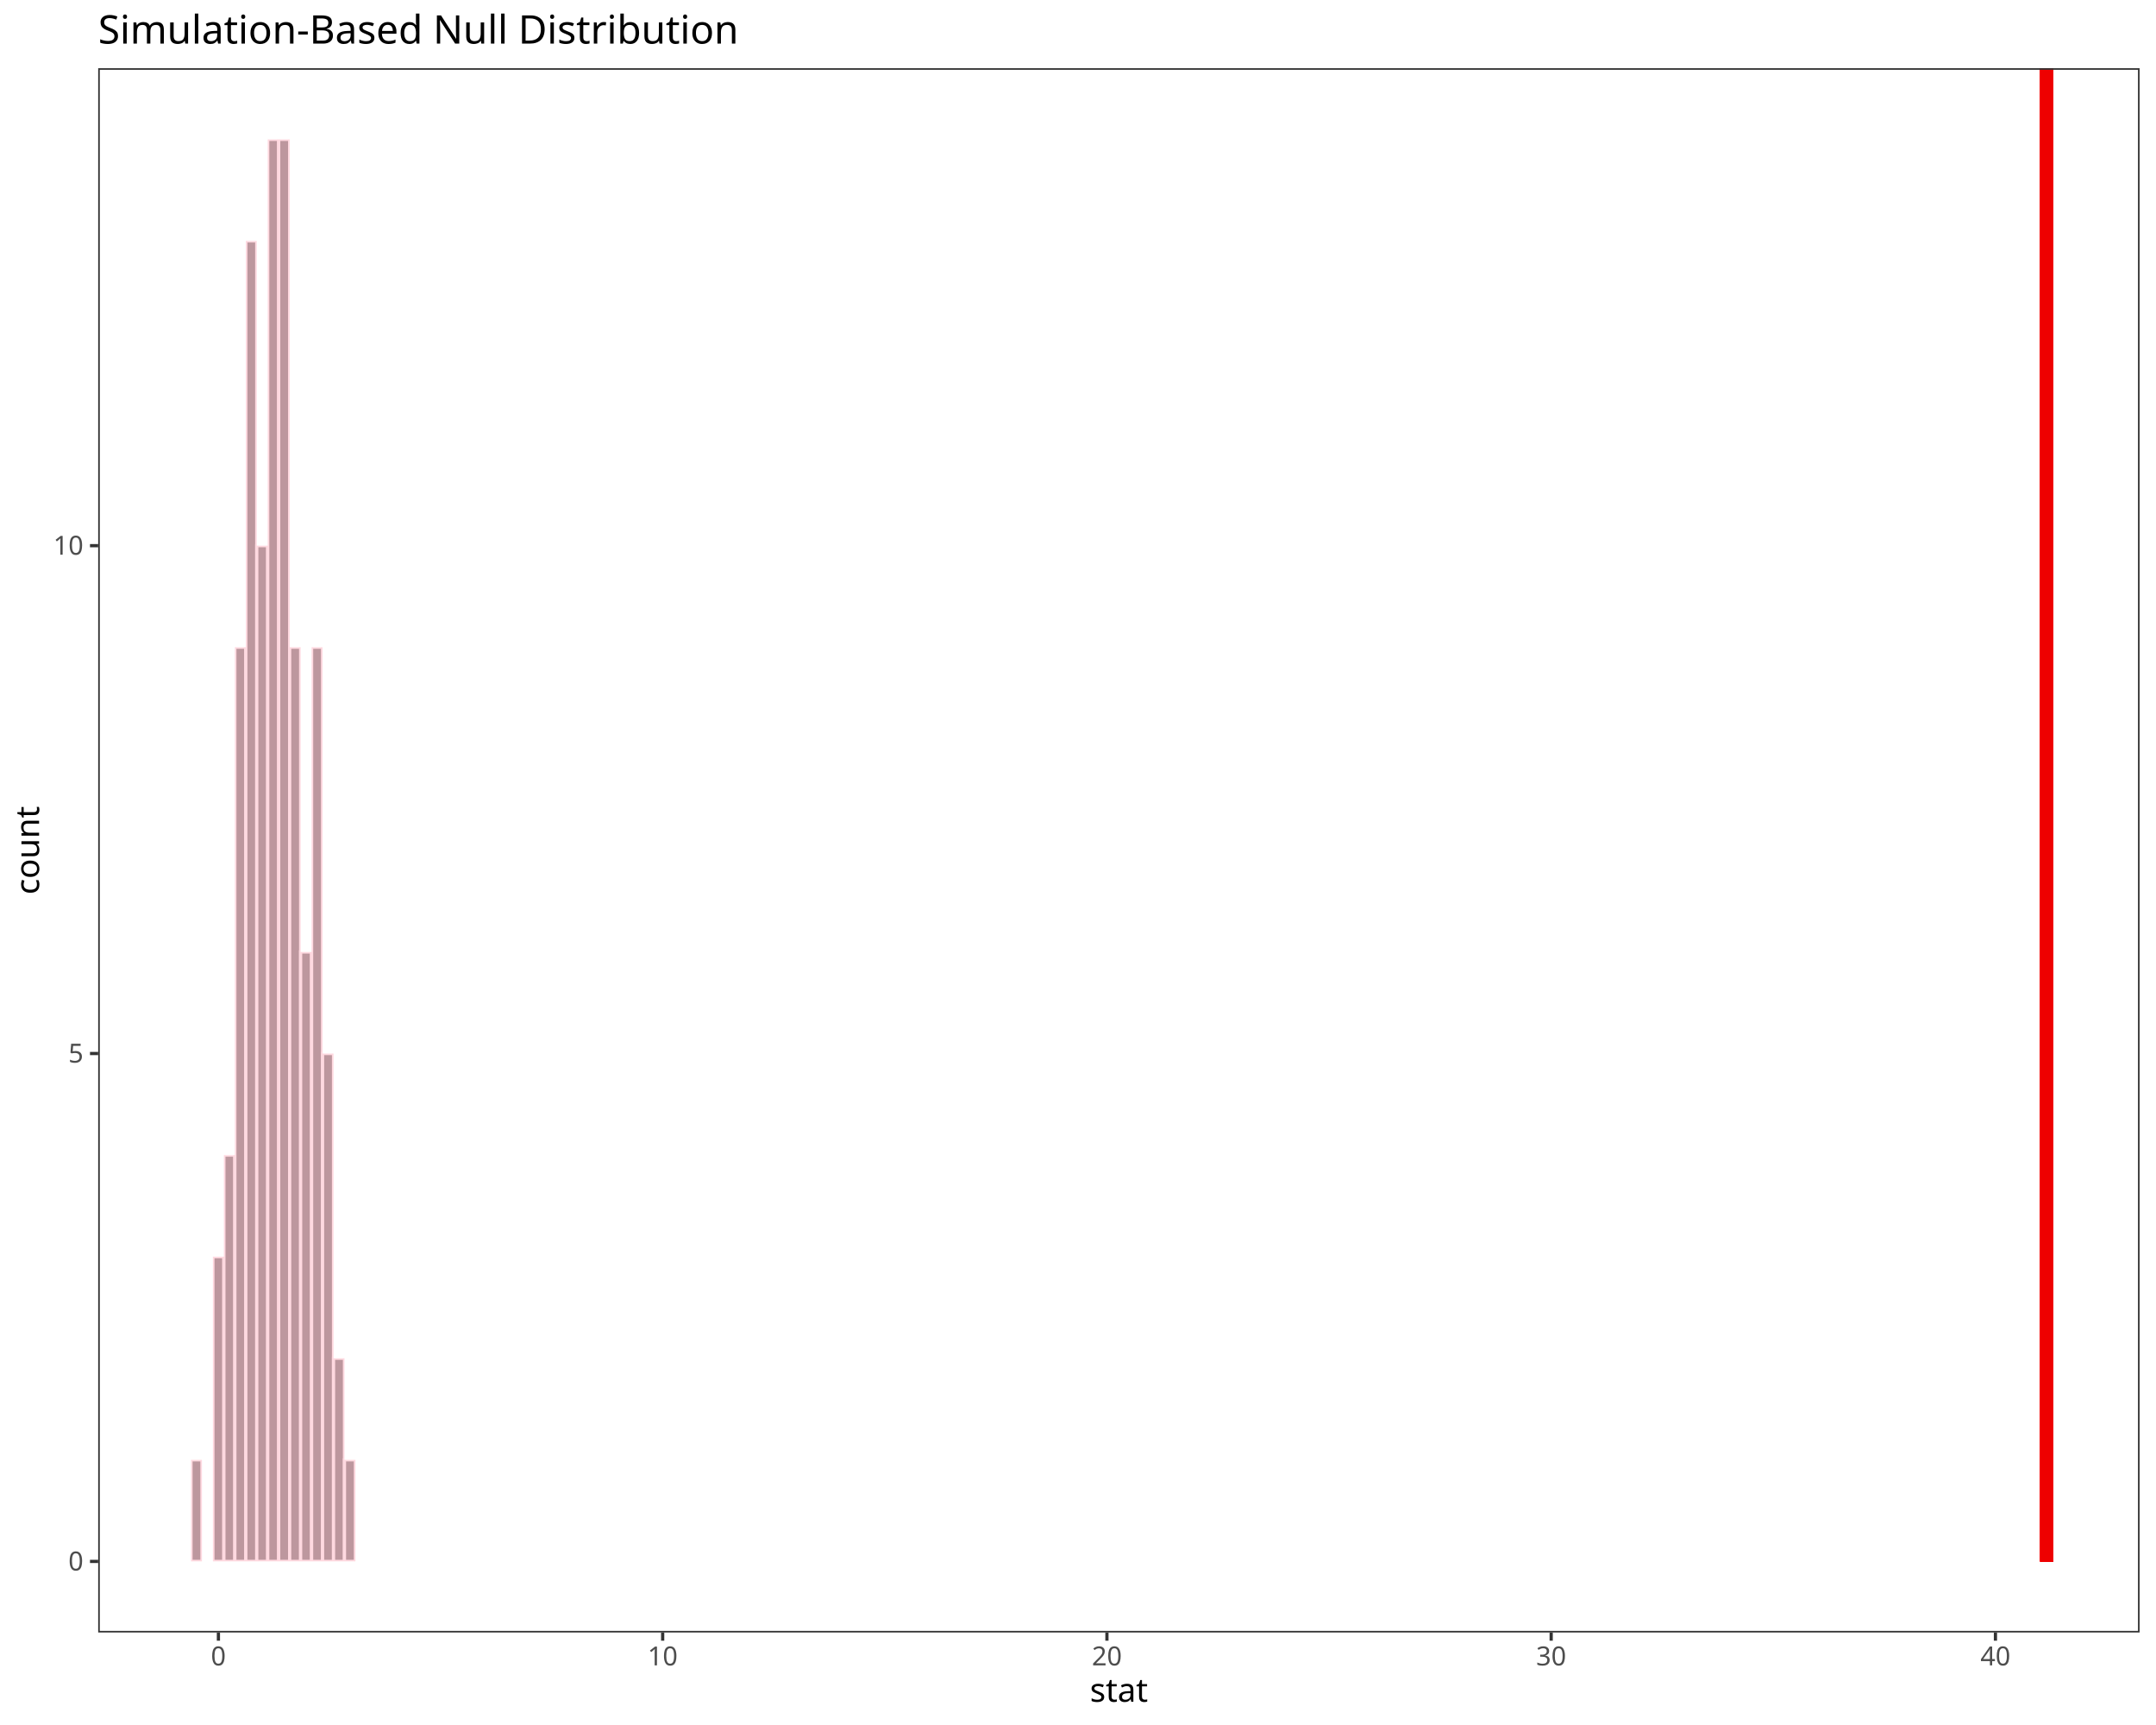
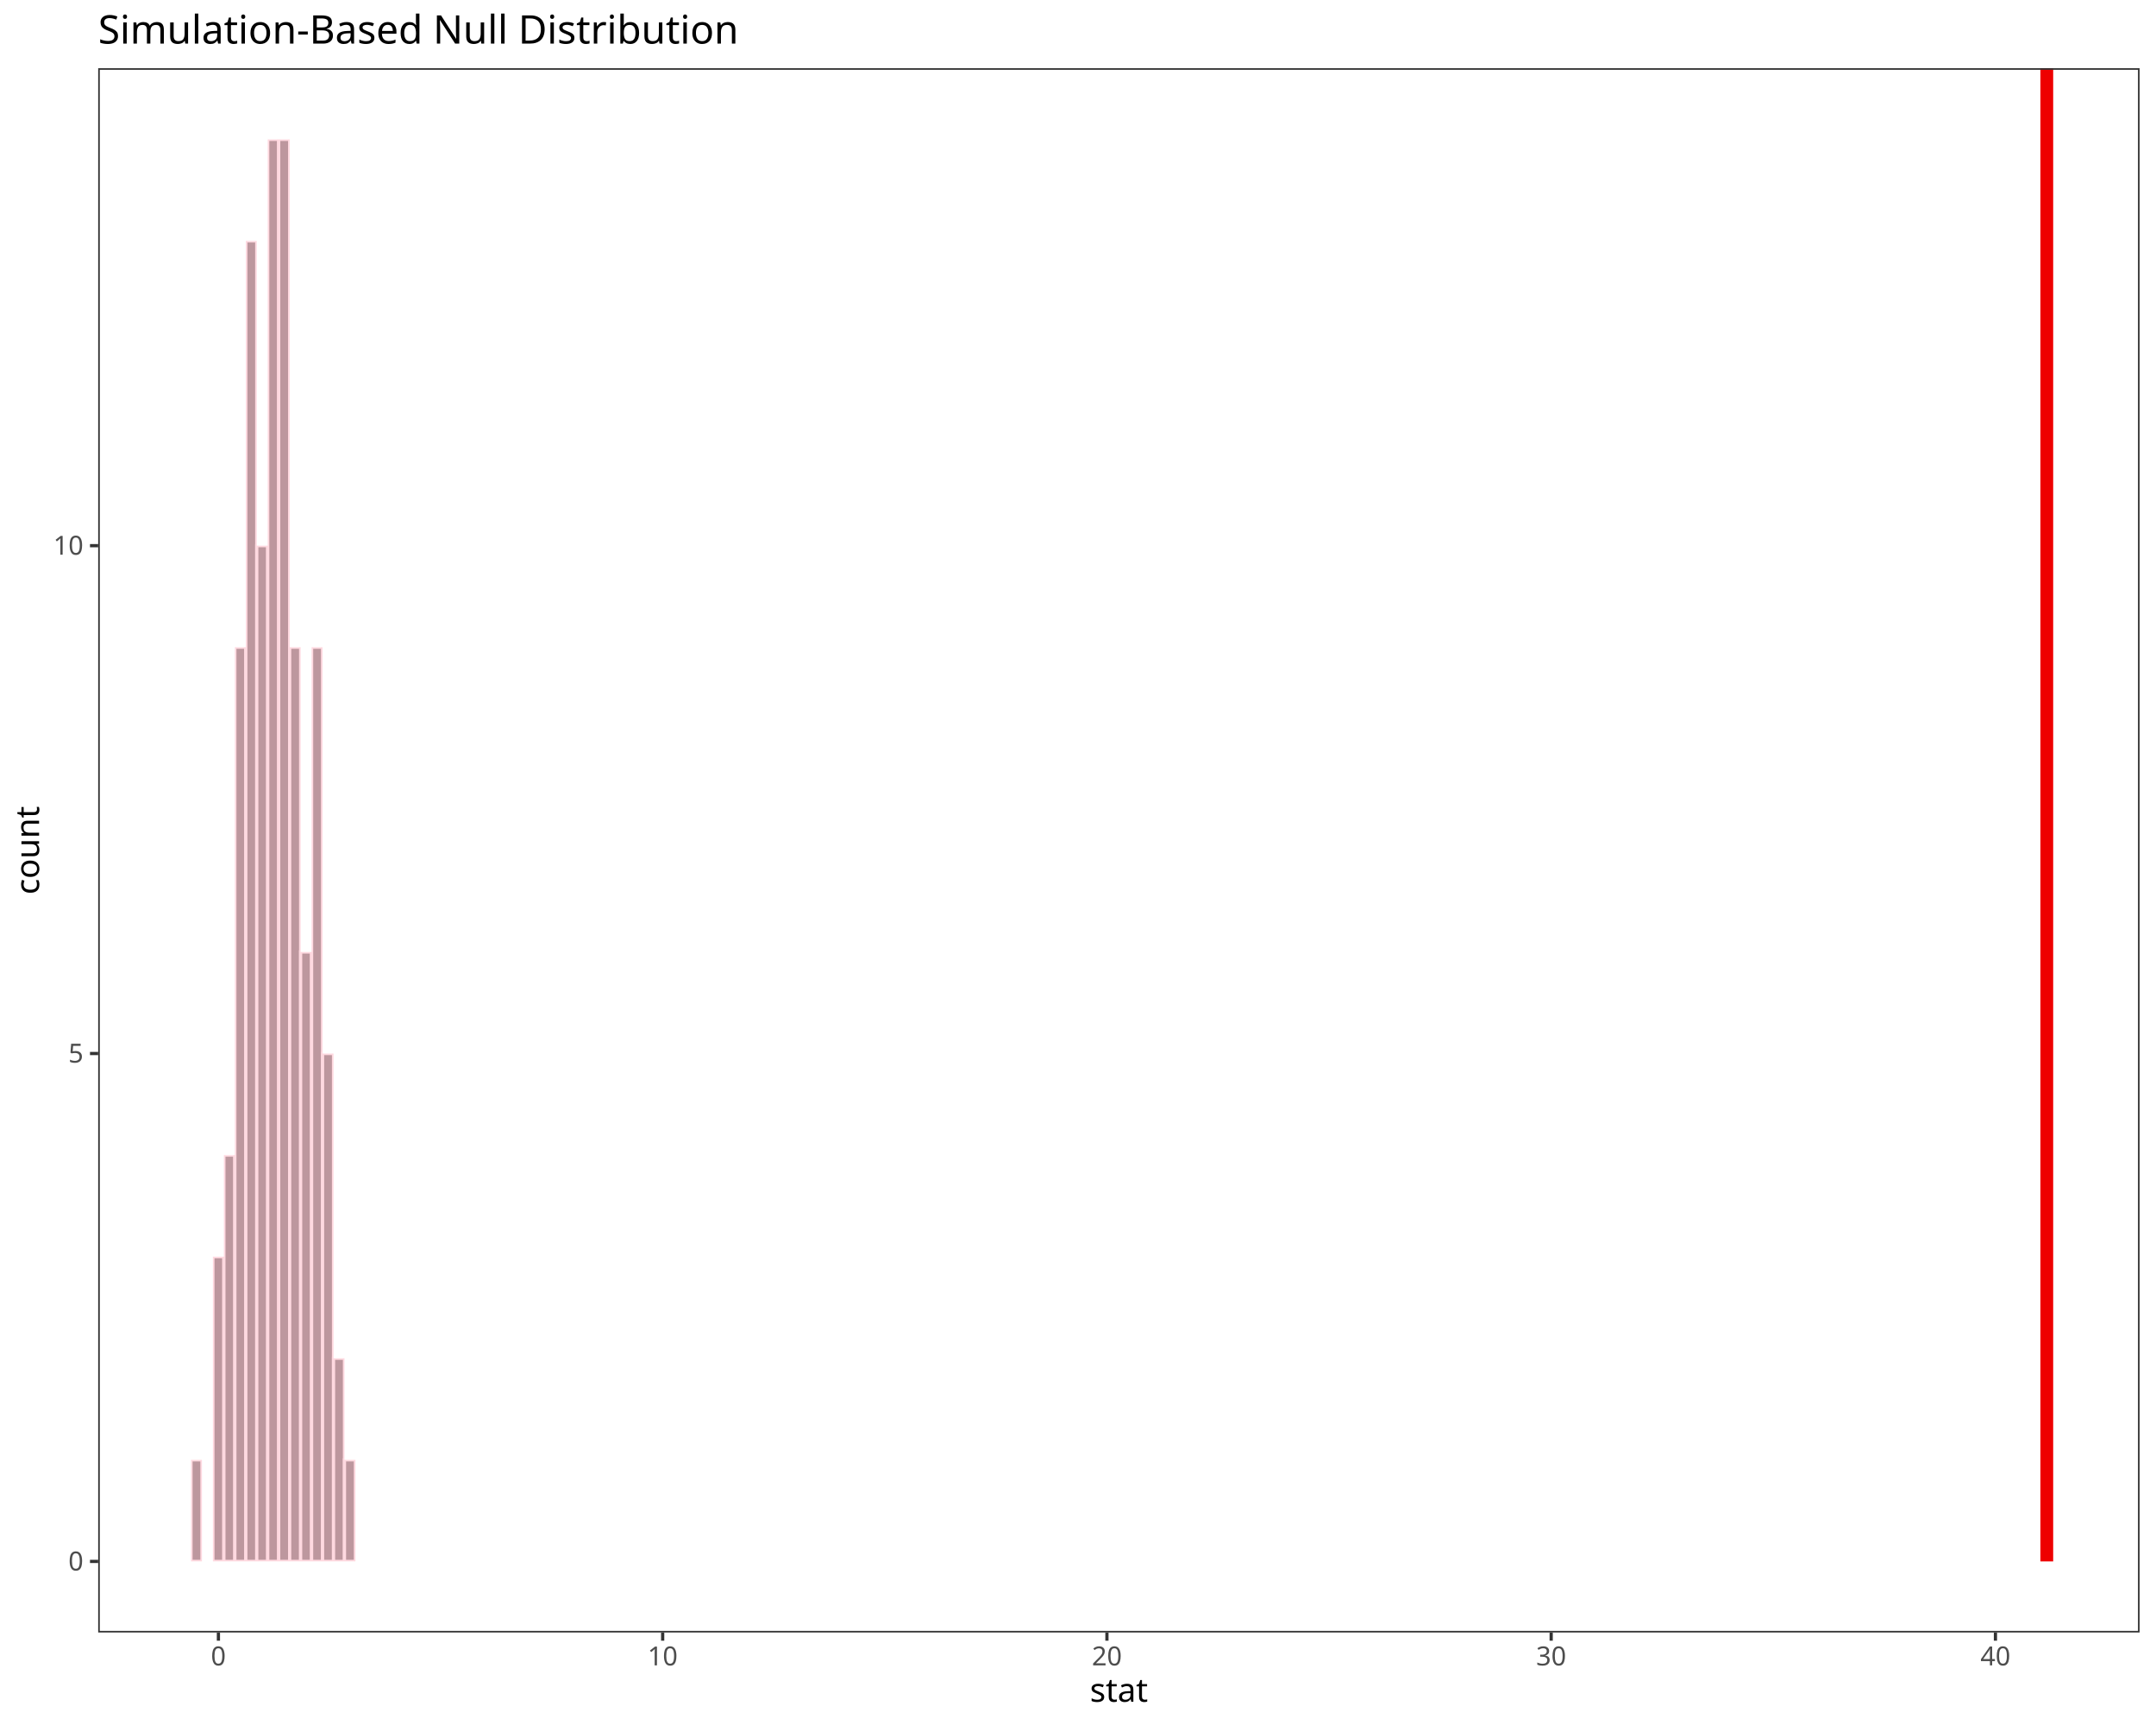
<svg xmlns="http://www.w3.org/2000/svg" class="svglite" data-engine-version="2.0" width="720.00pt" height="576.00pt" viewBox="0 0 720.00 576.00">
  <defs>
    <style type="text/css">
    .svglite line, .svglite polyline, .svglite polygon, .svglite path, .svglite rect, .svglite circle {
      fill: none;
      stroke: #000000;
      stroke-linecap: round;
      stroke-linejoin: round;
      stroke-miterlimit: 10.00;
    }
  </style>
  </defs>
  <rect width="100%" height="100%" style="stroke: none; fill: #FFFFFF;" />
  <defs>
    <clipPath id="cpMC4wMHw3MjAuMDB8MC4wMHw1NzYuMDA=">
      <rect x="0.00" y="0.00" width="720.00" height="576.00" />
    </clipPath>
  </defs>
  <g clip-path="url(#cpMC4wMHw3MjAuMDB8MC4wMHw1NzYuMDA=)">
    <rect x="0.00" y="0.00" width="720.00" height="576.00" style="stroke-width: 1.07; stroke: #FFFFFF; fill: #FFFFFF;" />
  </g>
  <defs>
    <clipPath id="cpMzIuNzl8NzE0LjUyfDIyLjc4fDU0NS4xMQ==">
      <rect x="32.79" y="22.78" width="681.73" height="522.33" />
    </clipPath>
  </defs>
  <g clip-path="url(#cpMzIuNzl8NzE0LjUyfDIyLjc4fDU0NS4xMQ==)">
    <rect x="32.79" y="22.78" width="681.73" height="522.33" style="stroke-width: 1.07; stroke: none; fill: #FFFFFF;" />
    <rect x="63.78" y="487.45" width="3.66" height="33.92" style="stroke-width: 1.07; stroke: #FFFFFF; stroke-linecap: butt; stroke-linejoin: miter; fill: #595959;" />
    <rect x="67.44" y="521.37" width="3.66" height="0.00" style="stroke-width: 1.07; stroke: #FFFFFF; stroke-linecap: butt; stroke-linejoin: miter; fill: #595959;" />
    <rect x="71.10" y="419.62" width="3.66" height="101.75" style="stroke-width: 1.07; stroke: #FFFFFF; stroke-linecap: butt; stroke-linejoin: miter; fill: #595959;" />
    <rect x="74.77" y="385.70" width="3.66" height="135.67" style="stroke-width: 1.07; stroke: #FFFFFF; stroke-linecap: butt; stroke-linejoin: miter; fill: #595959;" />
    <rect x="78.43" y="216.11" width="3.66" height="305.26" style="stroke-width: 1.07; stroke: #FFFFFF; stroke-linecap: butt; stroke-linejoin: miter; fill: #595959;" />
    <rect x="82.09" y="80.44" width="3.66" height="440.93" style="stroke-width: 1.07; stroke: #FFFFFF; stroke-linecap: butt; stroke-linejoin: miter; fill: #595959;" />
    <rect x="85.75" y="182.20" width="3.66" height="339.17" style="stroke-width: 1.07; stroke: #FFFFFF; stroke-linecap: butt; stroke-linejoin: miter; fill: #595959;" />
    <rect x="89.41" y="46.53" width="3.66" height="474.84" style="stroke-width: 1.07; stroke: #FFFFFF; stroke-linecap: butt; stroke-linejoin: miter; fill: #595959;" />
    <rect x="93.07" y="46.53" width="3.66" height="474.84" style="stroke-width: 1.07; stroke: #FFFFFF; stroke-linecap: butt; stroke-linejoin: miter; fill: #595959;" />
    <rect x="96.74" y="216.11" width="3.66" height="305.26" style="stroke-width: 1.07; stroke: #FFFFFF; stroke-linecap: butt; stroke-linejoin: miter; fill: #595959;" />
    <rect x="100.40" y="317.87" width="3.66" height="203.50" style="stroke-width: 1.07; stroke: #FFFFFF; stroke-linecap: butt; stroke-linejoin: miter; fill: #595959;" />
    <rect x="104.06" y="216.11" width="3.66" height="305.26" style="stroke-width: 1.07; stroke: #FFFFFF; stroke-linecap: butt; stroke-linejoin: miter; fill: #595959;" />
    <rect x="107.72" y="351.78" width="3.66" height="169.59" style="stroke-width: 1.07; stroke: #FFFFFF; stroke-linecap: butt; stroke-linejoin: miter; fill: #595959;" />
    <rect x="111.38" y="453.54" width="3.66" height="67.83" style="stroke-width: 1.07; stroke: #FFFFFF; stroke-linecap: butt; stroke-linejoin: miter; fill: #595959;" />
    <rect x="115.04" y="487.45" width="3.66" height="33.92" style="stroke-width: 1.07; stroke: #FFFFFF; stroke-linecap: butt; stroke-linejoin: miter; fill: #595959;" />
    <polygon points="63.78,487.45 63.78,487.45 67.44,487.45 67.44,487.45 67.44,498.76 67.44,510.06 67.44,521.37 67.44,521.37 67.44,521.37 67.44,521.37 67.44,521.37 71.10,521.37 71.10,521.37 71.10,521.37 71.10,521.37 71.10,521.37 71.10,487.45 71.10,453.54 71.10,419.62 71.10,419.62 74.77,419.62 74.77,419.62 74.77,453.54 74.77,487.45 74.77,521.37 74.77,476.15 74.77,430.92 74.77,385.70 74.77,385.70 78.43,385.70 78.43,385.70 78.43,430.92 78.43,476.15 78.43,521.37 78.43,419.62 78.43,317.87 78.43,216.11 78.43,216.11 82.09,216.11 82.09,216.11 82.09,317.87 82.09,419.62 82.09,521.37 82.09,374.39 82.09,227.42 82.09,80.44 82.09,80.44 85.75,80.44 85.75,80.44 85.75,227.42 85.75,374.39 85.75,521.37 85.75,408.31 85.75,295.25 85.75,182.20 85.75,182.20 89.41,182.20 89.41,182.20 89.41,295.25 89.41,408.31 89.41,521.37 89.41,363.09 89.41,204.81 89.41,46.53 89.41,46.53 93.07,46.53 93.07,46.53 93.07,204.81 93.07,363.09 93.07,521.37 93.07,363.09 93.07,204.81 93.07,46.53 93.07,46.53 96.74,46.53 96.74,46.53 96.74,204.81 96.74,363.09 96.74,521.37 96.74,419.62 96.74,317.87 96.74,216.11 96.74,216.11 100.40,216.11 100.40,216.11 100.40,317.87 100.40,419.62 100.40,521.37 100.40,453.54 100.40,385.70 100.40,317.87 100.40,317.87 104.06,317.87 104.06,317.87 104.06,385.70 104.06,453.54 104.06,521.37 104.06,419.62 104.06,317.87 104.06,216.11 104.06,216.11 107.72,216.11 107.72,216.11 107.72,317.87 107.72,419.62 107.72,521.37 107.72,464.84 107.72,408.31 107.72,351.78 107.72,351.78 111.38,351.78 111.38,351.78 111.38,408.31 111.38,464.84 111.38,521.37 111.38,498.76 111.38,476.15 111.38,453.54 111.38,453.54 115.04,453.54 115.04,453.54 115.04,476.15 115.04,498.76 115.04,521.37 115.04,510.06 115.04,498.76 115.04,487.45 115.04,487.45 118.71,487.45 118.71,487.45 118.71,498.76 118.71,510.06 118.71,521.37 118.71,521.37 683.53,521.37 683.53,521.37 683.53,521.37 683.53,521.37 683.53,521.37 118.71,521.37 118.71,521.37 118.71,521.37 118.71,521.37 118.71,521.37 118.71,521.37 115.04,521.37 115.04,521.37 115.04,521.37 115.04,521.37 115.04,521.37 115.04,521.37 115.04,521.37 115.04,521.37 115.04,521.37 111.38,521.37 111.38,521.37 111.38,521.37 111.38,521.37 111.38,521.37 111.38,521.37 111.38,521.37 111.38,521.37 111.38,521.37 107.72,521.37 107.72,521.37 107.72,521.37 107.72,521.37 107.72,521.37 107.72,521.37 107.72,521.37 107.72,521.37 107.72,521.37 104.06,521.37 104.06,521.37 104.06,521.37 104.06,521.37 104.06,521.37 104.06,521.37 104.06,521.37 104.06,521.37 104.06,521.37 100.40,521.37 100.40,521.37 100.40,521.37 100.40,521.37 100.40,521.37 100.40,521.37 100.40,521.37 100.40,521.37 100.40,521.37 96.74,521.37 96.74,521.37 96.74,521.37 96.74,521.37 96.74,521.37 96.74,521.37 96.74,521.37 96.74,521.37 96.74,521.37 93.07,521.37 93.07,521.37 93.07,521.37 93.07,521.37 93.07,521.37 93.07,521.37 93.07,521.37 93.07,521.37 93.07,521.37 89.41,521.37 89.41,521.37 89.41,521.37 89.41,521.37 89.41,521.37 89.41,521.37 89.41,521.37 89.41,521.37 89.41,521.37 85.75,521.37 85.75,521.37 85.75,521.37 85.75,521.37 85.75,521.37 85.75,521.37 85.75,521.37 85.75,521.37 85.75,521.37 82.09,521.37 82.09,521.37 82.09,521.37 82.09,521.37 82.09,521.37 82.09,521.37 82.09,521.37 82.09,521.37 82.09,521.37 78.43,521.37 78.43,521.37 78.43,521.37 78.43,521.37 78.43,521.37 78.43,521.37 78.43,521.37 78.43,521.37 78.43,521.37 74.77,521.37 74.77,521.37 74.77,521.37 74.77,521.37 74.77,521.37 74.77,521.37 74.77,521.37 74.77,521.37 74.77,521.37 71.10,521.37 71.10,521.37 71.10,521.37 71.10,521.37 71.10,521.37 71.10,521.37 71.10,521.37 71.10,521.37 71.10,521.37 67.44,521.37 67.44,521.37 67.44,521.37 67.44,521.37 67.44,521.37 67.44,521.37 67.44,521.37 67.44,521.37 67.44,521.37 63.78,521.37 63.78,521.37 63.78,521.37 " style="stroke-width: 0.00; stroke: none; stroke-linecap: butt; fill: #FFC0CB; fill-opacity: 0.60;" />
    <polyline points="63.78,487.45 63.78,487.45 67.44,487.45 67.44,487.45 67.44,498.76 67.44,510.06 67.44,521.37 67.44,521.37 67.44,521.37 67.44,521.37 67.44,521.37 71.10,521.37 71.10,521.37 71.10,521.37 71.10,521.37 71.10,521.37 71.10,487.45 71.10,453.54 71.10,419.62 71.10,419.62 74.77,419.62 74.77,419.62 74.77,453.54 74.77,487.45 74.77,521.37 74.77,476.15 74.77,430.92 74.77,385.70 74.77,385.70 78.43,385.70 78.43,385.70 78.43,430.92 78.43,476.15 78.43,521.37 78.43,419.62 78.43,317.87 78.43,216.11 78.43,216.11 82.09,216.11 82.09,216.11 82.09,317.87 82.09,419.62 82.09,521.37 82.09,374.39 82.09,227.42 82.09,80.44 82.09,80.44 85.75,80.44 85.75,80.44 85.75,227.42 85.75,374.39 85.75,521.37 85.75,408.31 85.75,295.25 85.75,182.20 85.75,182.20 89.41,182.20 89.41,182.20 89.41,295.25 89.41,408.31 89.41,521.37 89.41,363.09 89.41,204.81 89.41,46.53 89.41,46.53 93.07,46.53 93.07,46.53 93.07,204.81 93.07,363.09 93.07,521.37 93.07,363.09 93.07,204.81 93.07,46.53 93.07,46.53 96.74,46.53 96.74,46.53 96.74,204.81 96.74,363.09 96.74,521.37 96.74,419.62 96.74,317.87 96.74,216.11 96.74,216.11 100.40,216.11 100.40,216.11 100.40,317.87 100.40,419.62 100.40,521.37 100.40,453.54 100.40,385.70 100.40,317.87 100.40,317.87 104.06,317.87 104.06,317.87 104.06,385.70 104.06,453.54 104.06,521.37 104.06,419.62 104.06,317.87 104.06,216.11 104.06,216.11 107.72,216.11 107.72,216.11 107.72,317.87 107.72,419.62 107.72,521.37 107.72,464.84 107.72,408.31 107.72,351.78 107.72,351.78 111.38,351.78 111.38,351.78 111.38,408.31 111.38,464.84 111.38,521.37 111.38,498.76 111.38,476.15 111.38,453.54 111.38,453.54 115.04,453.54 115.04,453.54 115.04,476.15 115.04,498.76 115.04,521.37 115.04,510.06 115.04,498.76 115.04,487.45 115.04,487.45 118.71,487.45 118.71,487.45 118.71,498.76 118.71,510.06 118.71,521.37 118.71,521.37 683.53,521.37 683.53,521.37 " style="stroke-width: 1.07; stroke: none; stroke-linecap: butt;" />
    <line x1="683.53" y1="521.37" x2="683.53" y2="22.78" style="stroke-width: 4.27; stroke: #EE0000; stroke-linecap: butt;" />
-     <line x1="683.53" y1="521.37" x2="683.53" y2="22.78" style="stroke-width: 4.27; stroke: #EE0000; stroke-linecap: butt;" />
-     <line x1="683.53" y1="521.37" x2="683.53" y2="22.78" style="stroke-width: 4.27; stroke: #EE0000; stroke-linecap: butt;" />
-     <line x1="683.53" y1="521.37" x2="683.53" y2="22.78" style="stroke-width: 4.27; stroke: #EE0000; stroke-linecap: butt;" />
-     <line x1="683.53" y1="521.37" x2="683.53" y2="22.78" style="stroke-width: 4.27; stroke: #EE0000; stroke-linecap: butt;" />
-     <line x1="683.53" y1="521.37" x2="683.53" y2="22.78" style="stroke-width: 4.27; stroke: #EE0000; stroke-linecap: butt;" />
-     <line x1="683.53" y1="521.37" x2="683.53" y2="22.78" style="stroke-width: 4.27; stroke: #EE0000; stroke-linecap: butt;" />
-     <line x1="683.53" y1="521.37" x2="683.53" y2="22.78" style="stroke-width: 4.27; stroke: #EE0000; stroke-linecap: butt;" />
-     <line x1="683.53" y1="521.37" x2="683.53" y2="22.78" style="stroke-width: 4.27; stroke: #EE0000; stroke-linecap: butt;" />
-     <line x1="683.53" y1="521.37" x2="683.53" y2="22.78" style="stroke-width: 4.27; stroke: #EE0000; stroke-linecap: butt;" />
-     <line x1="683.53" y1="521.37" x2="683.53" y2="22.78" style="stroke-width: 4.27; stroke: #EE0000; stroke-linecap: butt;" />
-     <line x1="683.53" y1="521.37" x2="683.53" y2="22.78" style="stroke-width: 4.27; stroke: #EE0000; stroke-linecap: butt;" />
-     <line x1="683.53" y1="521.37" x2="683.53" y2="22.78" style="stroke-width: 4.27; stroke: #EE0000; stroke-linecap: butt;" />
-     <line x1="683.53" y1="521.37" x2="683.53" y2="22.78" style="stroke-width: 4.27; stroke: #EE0000; stroke-linecap: butt;" />
-     <line x1="683.53" y1="521.37" x2="683.53" y2="22.78" style="stroke-width: 4.27; stroke: #EE0000; stroke-linecap: butt;" />
-     <line x1="683.53" y1="521.37" x2="683.53" y2="22.78" style="stroke-width: 4.27; stroke: #EE0000; stroke-linecap: butt;" />
-     <line x1="683.53" y1="521.37" x2="683.53" y2="22.78" style="stroke-width: 4.27; stroke: #EE0000; stroke-linecap: butt;" />
-     <line x1="683.53" y1="521.37" x2="683.53" y2="22.78" style="stroke-width: 4.27; stroke: #EE0000; stroke-linecap: butt;" />
-     <line x1="683.53" y1="521.37" x2="683.53" y2="22.78" style="stroke-width: 4.27; stroke: #EE0000; stroke-linecap: butt;" />
-     <line x1="683.53" y1="521.37" x2="683.53" y2="22.78" style="stroke-width: 4.27; stroke: #EE0000; stroke-linecap: butt;" />
-     <line x1="683.53" y1="521.37" x2="683.53" y2="22.78" style="stroke-width: 4.27; stroke: #EE0000; stroke-linecap: butt;" />
-     <line x1="683.53" y1="521.37" x2="683.53" y2="22.78" style="stroke-width: 4.27; stroke: #EE0000; stroke-linecap: butt;" />
-     <line x1="683.53" y1="521.37" x2="683.53" y2="22.78" style="stroke-width: 4.27; stroke: #EE0000; stroke-linecap: butt;" />
-     <line x1="683.53" y1="521.37" x2="683.53" y2="22.78" style="stroke-width: 4.27; stroke: #EE0000; stroke-linecap: butt;" />
-     <line x1="683.53" y1="521.37" x2="683.53" y2="22.78" style="stroke-width: 4.27; stroke: #EE0000; stroke-linecap: butt;" />
-     <line x1="683.53" y1="521.37" x2="683.53" y2="22.78" style="stroke-width: 4.27; stroke: #EE0000; stroke-linecap: butt;" />
-     <line x1="683.53" y1="521.37" x2="683.53" y2="22.78" style="stroke-width: 4.27; stroke: #EE0000; stroke-linecap: butt;" />
-     <line x1="683.53" y1="521.37" x2="683.53" y2="22.78" style="stroke-width: 4.27; stroke: #EE0000; stroke-linecap: butt;" />
-     <line x1="683.53" y1="521.37" x2="683.53" y2="22.78" style="stroke-width: 4.27; stroke: #EE0000; stroke-linecap: butt;" />
-     <line x1="683.53" y1="521.37" x2="683.53" y2="22.78" style="stroke-width: 4.27; stroke: #EE0000; stroke-linecap: butt;" />
-     <line x1="683.53" y1="521.37" x2="683.53" y2="22.78" style="stroke-width: 4.27; stroke: #EE0000; stroke-linecap: butt;" />
-     <line x1="683.53" y1="521.37" x2="683.53" y2="22.78" style="stroke-width: 4.27; stroke: #EE0000; stroke-linecap: butt;" />
-     <line x1="683.53" y1="521.37" x2="683.53" y2="22.78" style="stroke-width: 4.27; stroke: #EE0000; stroke-linecap: butt;" />
-     <line x1="683.53" y1="521.37" x2="683.53" y2="22.78" style="stroke-width: 4.27; stroke: #EE0000; stroke-linecap: butt;" />
-     <line x1="683.53" y1="521.37" x2="683.53" y2="22.78" style="stroke-width: 4.27; stroke: #EE0000; stroke-linecap: butt;" />
-     <line x1="683.53" y1="521.37" x2="683.53" y2="22.78" style="stroke-width: 4.27; stroke: #EE0000; stroke-linecap: butt;" />
-     <line x1="683.53" y1="521.37" x2="683.53" y2="22.78" style="stroke-width: 4.27; stroke: #EE0000; stroke-linecap: butt;" />
-     <line x1="683.53" y1="521.37" x2="683.53" y2="22.78" style="stroke-width: 4.27; stroke: #EE0000; stroke-linecap: butt;" />
-     <line x1="683.53" y1="521.37" x2="683.53" y2="22.78" style="stroke-width: 4.27; stroke: #EE0000; stroke-linecap: butt;" />
-     <line x1="683.53" y1="521.37" x2="683.53" y2="22.78" style="stroke-width: 4.27; stroke: #EE0000; stroke-linecap: butt;" />
-     <line x1="683.53" y1="521.37" x2="683.53" y2="22.78" style="stroke-width: 4.27; stroke: #EE0000; stroke-linecap: butt;" />
-     <line x1="683.53" y1="521.37" x2="683.53" y2="22.78" style="stroke-width: 4.27; stroke: #EE0000; stroke-linecap: butt;" />
-     <line x1="683.53" y1="521.37" x2="683.53" y2="22.78" style="stroke-width: 4.27; stroke: #EE0000; stroke-linecap: butt;" />
-     <line x1="683.53" y1="521.37" x2="683.53" y2="22.78" style="stroke-width: 4.27; stroke: #EE0000; stroke-linecap: butt;" />
-     <line x1="683.53" y1="521.37" x2="683.53" y2="22.78" style="stroke-width: 4.27; stroke: #EE0000; stroke-linecap: butt;" />
-     <line x1="683.53" y1="521.37" x2="683.53" y2="22.78" style="stroke-width: 4.27; stroke: #EE0000; stroke-linecap: butt;" />
-     <line x1="683.53" y1="521.37" x2="683.53" y2="22.78" style="stroke-width: 4.27; stroke: #EE0000; stroke-linecap: butt;" />
-     <line x1="683.53" y1="521.37" x2="683.53" y2="22.78" style="stroke-width: 4.27; stroke: #EE0000; stroke-linecap: butt;" />
-     <line x1="683.53" y1="521.37" x2="683.53" y2="22.78" style="stroke-width: 4.27; stroke: #EE0000; stroke-linecap: butt;" />
-     <line x1="683.53" y1="521.37" x2="683.53" y2="22.78" style="stroke-width: 4.27; stroke: #EE0000; stroke-linecap: butt;" />
-     <line x1="683.53" y1="521.37" x2="683.53" y2="22.78" style="stroke-width: 4.27; stroke: #EE0000; stroke-linecap: butt;" />
-     <line x1="683.53" y1="521.37" x2="683.53" y2="22.78" style="stroke-width: 4.27; stroke: #EE0000; stroke-linecap: butt;" />
-     <line x1="683.53" y1="521.37" x2="683.53" y2="22.78" style="stroke-width: 4.27; stroke: #EE0000; stroke-linecap: butt;" />
-     <line x1="683.53" y1="521.37" x2="683.53" y2="22.78" style="stroke-width: 4.27; stroke: #EE0000; stroke-linecap: butt;" />
-     <line x1="683.53" y1="521.37" x2="683.53" y2="22.78" style="stroke-width: 4.27; stroke: #EE0000; stroke-linecap: butt;" />
-     <line x1="683.53" y1="521.37" x2="683.53" y2="22.78" style="stroke-width: 4.27; stroke: #EE0000; stroke-linecap: butt;" />
-     <line x1="683.53" y1="521.37" x2="683.53" y2="22.78" style="stroke-width: 4.27; stroke: #EE0000; stroke-linecap: butt;" />
-     <line x1="683.53" y1="521.37" x2="683.53" y2="22.78" style="stroke-width: 4.27; stroke: #EE0000; stroke-linecap: butt;" />
-     <line x1="683.53" y1="521.37" x2="683.53" y2="22.78" style="stroke-width: 4.27; stroke: #EE0000; stroke-linecap: butt;" />
-     <line x1="683.53" y1="521.37" x2="683.53" y2="22.78" style="stroke-width: 4.27; stroke: #EE0000; stroke-linecap: butt;" />
-     <line x1="683.53" y1="521.37" x2="683.53" y2="22.78" style="stroke-width: 4.27; stroke: #EE0000; stroke-linecap: butt;" />
-     <line x1="683.53" y1="521.37" x2="683.53" y2="22.78" style="stroke-width: 4.27; stroke: #EE0000; stroke-linecap: butt;" />
-     <line x1="683.53" y1="521.37" x2="683.53" y2="22.78" style="stroke-width: 4.27; stroke: #EE0000; stroke-linecap: butt;" />
-     <line x1="683.53" y1="521.37" x2="683.53" y2="22.78" style="stroke-width: 4.27; stroke: #EE0000; stroke-linecap: butt;" />
-     <line x1="683.53" y1="521.37" x2="683.53" y2="22.78" style="stroke-width: 4.27; stroke: #EE0000; stroke-linecap: butt;" />
-     <line x1="683.53" y1="521.37" x2="683.53" y2="22.78" style="stroke-width: 4.27; stroke: #EE0000; stroke-linecap: butt;" />
-     <line x1="683.53" y1="521.37" x2="683.53" y2="22.78" style="stroke-width: 4.27; stroke: #EE0000; stroke-linecap: butt;" />
-     <line x1="683.53" y1="521.37" x2="683.53" y2="22.78" style="stroke-width: 4.27; stroke: #EE0000; stroke-linecap: butt;" />
-     <line x1="683.53" y1="521.37" x2="683.53" y2="22.78" style="stroke-width: 4.27; stroke: #EE0000; stroke-linecap: butt;" />
-     <line x1="683.53" y1="521.37" x2="683.53" y2="22.78" style="stroke-width: 4.27; stroke: #EE0000; stroke-linecap: butt;" />
-     <line x1="683.53" y1="521.37" x2="683.53" y2="22.78" style="stroke-width: 4.27; stroke: #EE0000; stroke-linecap: butt;" />
-     <line x1="683.53" y1="521.37" x2="683.53" y2="22.78" style="stroke-width: 4.27; stroke: #EE0000; stroke-linecap: butt;" />
-     <line x1="683.53" y1="521.37" x2="683.53" y2="22.78" style="stroke-width: 4.27; stroke: #EE0000; stroke-linecap: butt;" />
-     <line x1="683.53" y1="521.37" x2="683.53" y2="22.78" style="stroke-width: 4.27; stroke: #EE0000; stroke-linecap: butt;" />
-     <line x1="683.53" y1="521.37" x2="683.53" y2="22.78" style="stroke-width: 4.27; stroke: #EE0000; stroke-linecap: butt;" />
-     <line x1="683.53" y1="521.37" x2="683.53" y2="22.78" style="stroke-width: 4.27; stroke: #EE0000; stroke-linecap: butt;" />
-     <line x1="683.53" y1="521.37" x2="683.53" y2="22.78" style="stroke-width: 4.27; stroke: #EE0000; stroke-linecap: butt;" />
-     <line x1="683.53" y1="521.37" x2="683.53" y2="22.78" style="stroke-width: 4.27; stroke: #EE0000; stroke-linecap: butt;" />
-     <line x1="683.53" y1="521.37" x2="683.53" y2="22.78" style="stroke-width: 4.27; stroke: #EE0000; stroke-linecap: butt;" />
-     <line x1="683.53" y1="521.37" x2="683.53" y2="22.78" style="stroke-width: 4.27; stroke: #EE0000; stroke-linecap: butt;" />
-     <line x1="683.53" y1="521.37" x2="683.53" y2="22.78" style="stroke-width: 4.27; stroke: #EE0000; stroke-linecap: butt;" />
-     <line x1="683.53" y1="521.37" x2="683.53" y2="22.78" style="stroke-width: 4.27; stroke: #EE0000; stroke-linecap: butt;" />
-     <line x1="683.53" y1="521.37" x2="683.53" y2="22.78" style="stroke-width: 4.27; stroke: #EE0000; stroke-linecap: butt;" />
-     <line x1="683.53" y1="521.37" x2="683.53" y2="22.78" style="stroke-width: 4.27; stroke: #EE0000; stroke-linecap: butt;" />
-     <line x1="683.53" y1="521.37" x2="683.53" y2="22.78" style="stroke-width: 4.27; stroke: #EE0000; stroke-linecap: butt;" />
-     <line x1="683.53" y1="521.37" x2="683.53" y2="22.78" style="stroke-width: 4.27; stroke: #EE0000; stroke-linecap: butt;" />
-     <line x1="683.53" y1="521.37" x2="683.53" y2="22.78" style="stroke-width: 4.27; stroke: #EE0000; stroke-linecap: butt;" />
-     <line x1="683.53" y1="521.37" x2="683.53" y2="22.78" style="stroke-width: 4.27; stroke: #EE0000; stroke-linecap: butt;" />
-     <line x1="683.53" y1="521.37" x2="683.53" y2="22.78" style="stroke-width: 4.27; stroke: #EE0000; stroke-linecap: butt;" />
-     <line x1="683.53" y1="521.37" x2="683.53" y2="22.78" style="stroke-width: 4.27; stroke: #EE0000; stroke-linecap: butt;" />
-     <line x1="683.53" y1="521.37" x2="683.53" y2="22.78" style="stroke-width: 4.27; stroke: #EE0000; stroke-linecap: butt;" />
-     <line x1="683.53" y1="521.37" x2="683.53" y2="22.78" style="stroke-width: 4.27; stroke: #EE0000; stroke-linecap: butt;" />
-     <line x1="683.53" y1="521.37" x2="683.53" y2="22.78" style="stroke-width: 4.27; stroke: #EE0000; stroke-linecap: butt;" />
-     <line x1="683.53" y1="521.37" x2="683.53" y2="22.78" style="stroke-width: 4.27; stroke: #EE0000; stroke-linecap: butt;" />
-     <line x1="683.53" y1="521.37" x2="683.53" y2="22.78" style="stroke-width: 4.27; stroke: #EE0000; stroke-linecap: butt;" />
-     <line x1="683.53" y1="521.37" x2="683.53" y2="22.78" style="stroke-width: 4.27; stroke: #EE0000; stroke-linecap: butt;" />
-     <line x1="683.53" y1="521.37" x2="683.53" y2="22.78" style="stroke-width: 4.27; stroke: #EE0000; stroke-linecap: butt;" />
-     <line x1="683.53" y1="521.37" x2="683.53" y2="22.78" style="stroke-width: 4.27; stroke: #EE0000; stroke-linecap: butt;" />
-     <line x1="683.53" y1="521.37" x2="683.53" y2="22.78" style="stroke-width: 4.27; stroke: #EE0000; stroke-linecap: butt;" />
-     <line x1="683.53" y1="521.37" x2="683.53" y2="22.78" style="stroke-width: 4.27; stroke: #EE0000; stroke-linecap: butt;" />
    <rect x="32.79" y="22.78" width="681.73" height="522.33" style="stroke-width: 1.07; stroke: #333333;" />
  </g>
  <g clip-path="url(#cpMC4wMHw3MjAuMDB8MC4wMHw1NzYuMDA=)">
    <text x="27.86" y="524.40" text-anchor="end" style="font-size: 8.80px; fill: #4D4D4D; font-family: sans;" textLength="4.89px" lengthAdjust="spacingAndGlyphs">0</text>
    <text x="27.86" y="354.81" text-anchor="end" style="font-size: 8.80px; fill: #4D4D4D; font-family: sans;" textLength="4.89px" lengthAdjust="spacingAndGlyphs">5</text>
    <text x="27.86" y="185.22" text-anchor="end" style="font-size: 8.80px; fill: #4D4D4D; font-family: sans;" textLength="9.79px" lengthAdjust="spacingAndGlyphs">10</text>
    <polyline points="30.05,521.37 32.79,521.37 " style="stroke-width: 1.07; stroke: #333333; stroke-linecap: butt;" />
    <polyline points="30.05,351.78 32.79,351.78 " style="stroke-width: 1.07; stroke: #333333; stroke-linecap: butt;" />
    <polyline points="30.05,182.20 32.79,182.20 " style="stroke-width: 1.07; stroke: #333333; stroke-linecap: butt;" />
    <polyline points="72.94,547.85 72.94,545.11 " style="stroke-width: 1.07; stroke: #333333; stroke-linecap: butt;" />
    <polyline points="221.30,547.85 221.30,545.11 " style="stroke-width: 1.07; stroke: #333333; stroke-linecap: butt;" />
    <polyline points="369.66,547.85 369.66,545.11 " style="stroke-width: 1.07; stroke: #333333; stroke-linecap: butt;" />
    <polyline points="518.02,547.85 518.02,545.11 " style="stroke-width: 1.07; stroke: #333333; stroke-linecap: butt;" />
    <polyline points="666.38,547.85 666.38,545.11 " style="stroke-width: 1.07; stroke: #333333; stroke-linecap: butt;" />
    <text x="72.94" y="556.10" text-anchor="middle" style="font-size: 8.80px; fill: #4D4D4D; font-family: sans;" textLength="4.89px" lengthAdjust="spacingAndGlyphs">0</text>
    <text x="221.30" y="556.10" text-anchor="middle" style="font-size: 8.80px; fill: #4D4D4D; font-family: sans;" textLength="9.79px" lengthAdjust="spacingAndGlyphs">10</text>
    <text x="369.66" y="556.10" text-anchor="middle" style="font-size: 8.80px; fill: #4D4D4D; font-family: sans;" textLength="9.79px" lengthAdjust="spacingAndGlyphs">20</text>
    <text x="518.02" y="556.10" text-anchor="middle" style="font-size: 8.80px; fill: #4D4D4D; font-family: sans;" textLength="9.79px" lengthAdjust="spacingAndGlyphs">30</text>
    <text x="666.38" y="556.10" text-anchor="middle" style="font-size: 8.80px; fill: #4D4D4D; font-family: sans;" textLength="9.79px" lengthAdjust="spacingAndGlyphs">40</text>
    <text x="373.66" y="568.24" text-anchor="middle" style="font-size: 11.00px; font-family: sans;" textLength="17.73px" lengthAdjust="spacingAndGlyphs">stat</text>
    <text transform="translate(13.05,283.95) rotate(-90)" text-anchor="middle" style="font-size: 11.00px; font-family: sans;" textLength="26.91px" lengthAdjust="spacingAndGlyphs">count</text>
    <text x="32.79" y="14.56" style="font-size: 13.20px; font-family: sans;" textLength="199.57px" lengthAdjust="spacingAndGlyphs">Simulation-Based Null Distribution</text>
  </g>
</svg>
